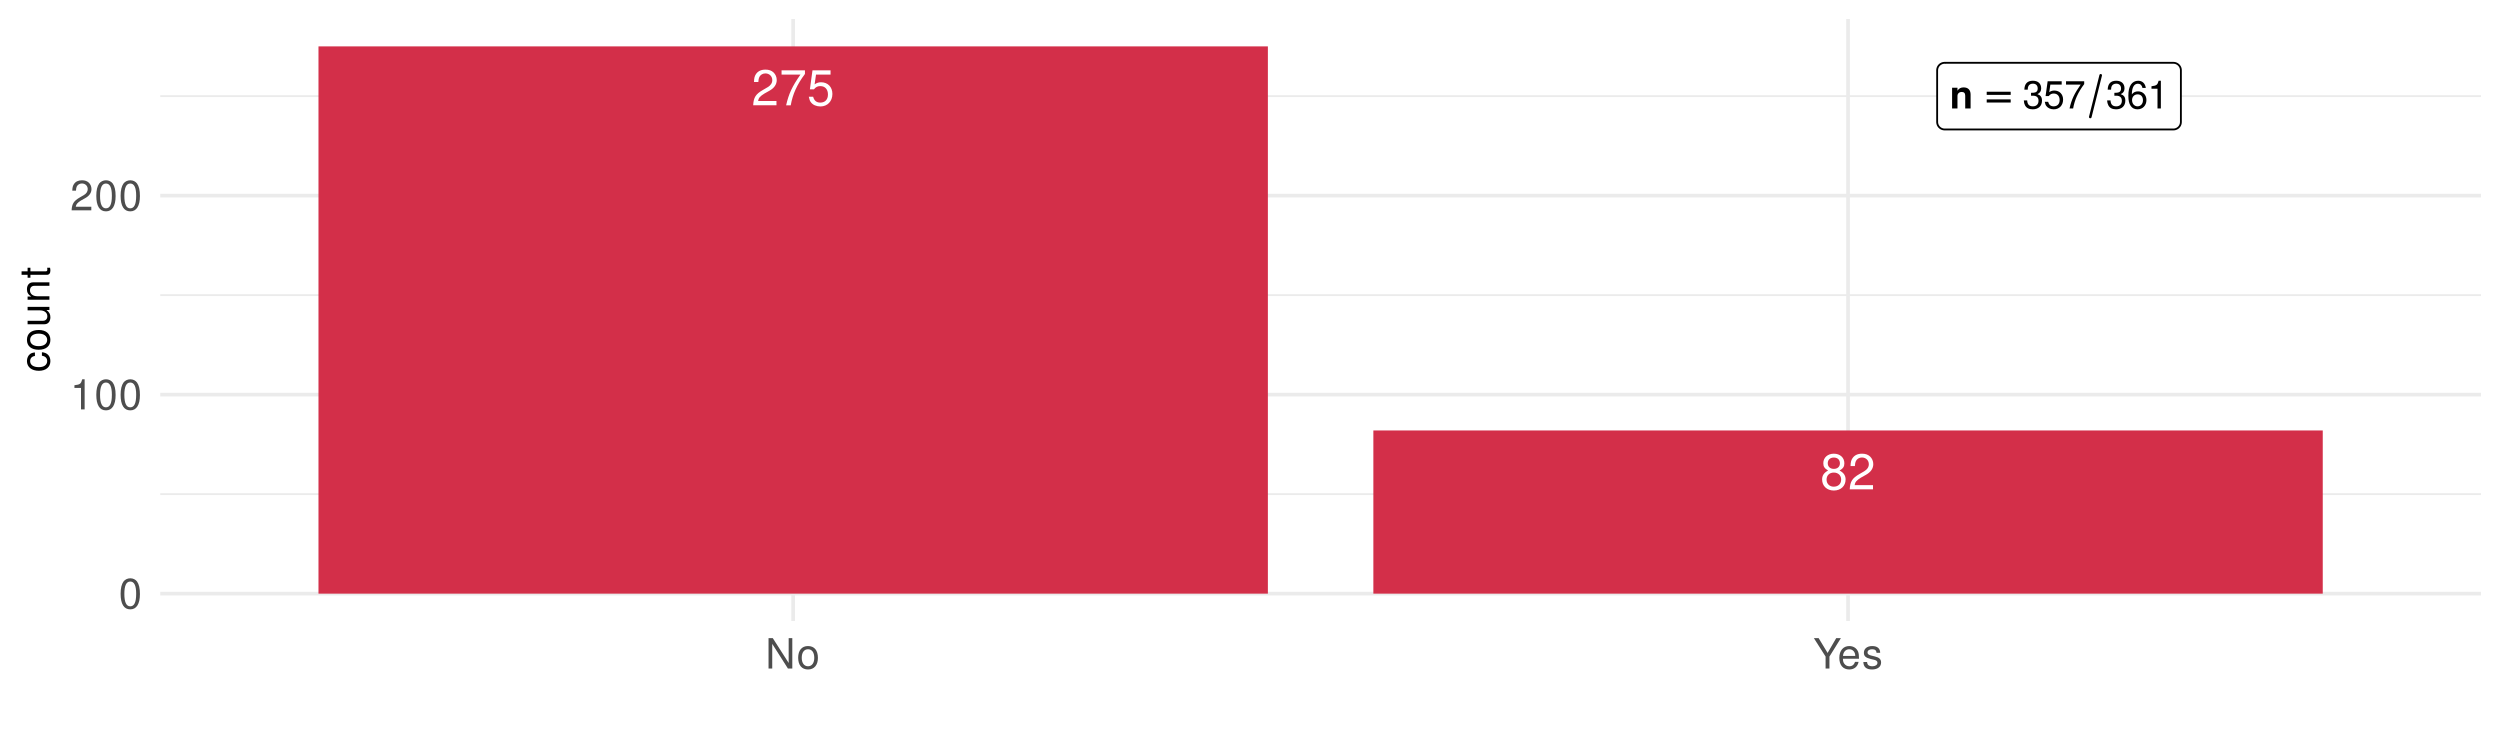
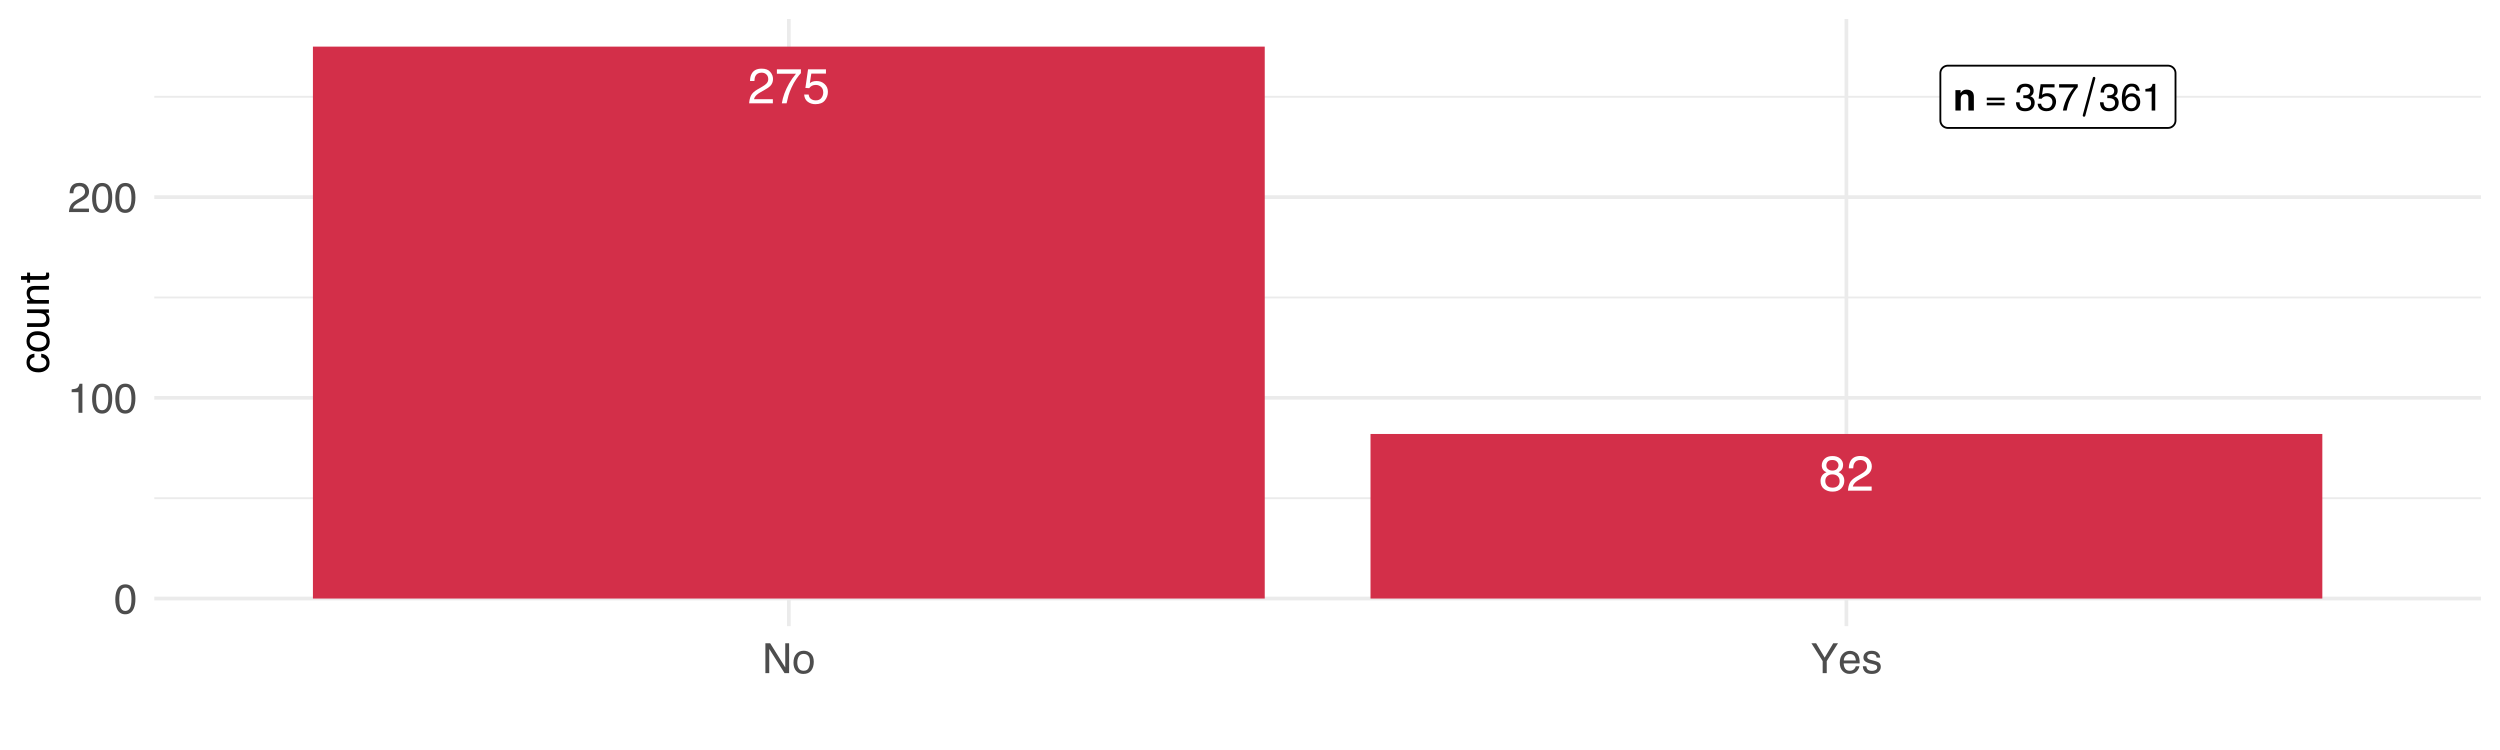
<svg xmlns="http://www.w3.org/2000/svg" xmlns:xlink="http://www.w3.org/1999/xlink" width="720pt" height="216pt" viewBox="0 0 720 216" version="1.1">
  <defs>
    <g>
      <symbol overflow="visible" id="glyph0-0">
-         <path style="stroke:none;" d="" />
+         <path style="stroke:none;" d="M 0.453 0 L 0.453 -10.203 L 8.547 -10.203 L 8.547 0 Z M 7.281 -1.281 L 7.281 -8.922 L 1.734 -8.922 L 1.734 -1.281 Z M 7.281 -1.281 " />
      </symbol>
      <symbol overflow="visible" id="glyph0-1">
-         <path style="stroke:none;" d="M 7.188 -1.234 L 1.891 -1.234 C 2.016 -2.094 2.469 -2.625 3.719 -3.391 L 5.141 -4.188 C 6.547 -4.969 7.266 -6.016 7.266 -7.281 C 7.266 -8.141 6.922 -8.922 6.328 -9.484 C 5.734 -10.031 4.984 -10.281 4.031 -10.281 C 2.766 -10.281 1.812 -9.828 1.25 -8.938 C 0.891 -8.406 0.734 -7.766 0.719 -6.719 L 1.969 -6.719 C 2 -7.422 2.094 -7.828 2.266 -8.172 C 2.594 -8.797 3.234 -9.188 4 -9.188 C 5.141 -9.188 5.984 -8.359 5.984 -7.25 C 5.984 -6.422 5.516 -5.719 4.625 -5.203 L 3.312 -4.438 C 1.203 -3.234 0.594 -2.266 0.484 -0.016 L 7.188 -0.016 Z M 7.188 -1.234 " />
+         <path style="stroke:none;" d="M 0.438 0 C 0.488 -0.852 0.664 -1.598 0.969 -2.234 C 1.281 -2.867 1.883 -3.445 2.781 -3.969 L 4.109 -4.734 C 4.703 -5.078 5.117 -5.375 5.359 -5.625 C 5.742 -6.008 5.938 -6.445 5.938 -6.938 C 5.938 -7.52 5.758 -7.977 5.406 -8.312 C 5.062 -8.656 4.602 -8.828 4.031 -8.828 C 3.176 -8.828 2.582 -8.504 2.25 -7.859 C 2.07 -7.516 1.973 -7.035 1.953 -6.422 L 0.688 -6.422 C 0.695 -7.285 0.859 -7.988 1.172 -8.531 C 1.711 -9.5 2.664 -9.984 4.031 -9.984 C 5.164 -9.984 5.992 -9.672 6.516 -9.047 C 7.047 -8.43 7.312 -7.75 7.312 -7 C 7.312 -6.195 7.035 -5.516 6.484 -4.953 C 6.148 -4.629 5.566 -4.234 4.734 -3.766 L 3.781 -3.234 C 3.332 -2.984 2.977 -2.742 2.719 -2.516 C 2.25 -2.117 1.957 -1.676 1.844 -1.188 L 7.266 -1.188 L 7.266 0 Z M 0.438 0 " />
      </symbol>
      <symbol overflow="visible" id="glyph0-2">
-         <path style="stroke:none;" d="M 7.391 -10.078 L 0.656 -10.078 L 0.656 -8.844 L 6.094 -8.844 C 3.703 -5.422 2.719 -3.312 1.969 0 L 3.297 0 C 3.859 -3.234 5.125 -6 7.391 -9.031 Z M 7.391 -10.078 " />
+         <path style="stroke:none;" d="M 7.438 -9.781 L 7.438 -8.688 C 7.113 -8.375 6.688 -7.832 6.156 -7.062 C 5.625 -6.301 5.156 -5.473 4.75 -4.578 C 4.352 -3.711 4.051 -2.926 3.844 -2.219 C 3.707 -1.758 3.531 -1.02 3.312 0 L 1.938 0 C 2.25 -1.895 2.941 -3.785 4.016 -5.672 C 4.648 -6.766 5.316 -7.711 6.016 -8.516 L 0.516 -8.516 L 0.516 -9.781 Z M 7.438 -9.781 " />
      </symbol>
      <symbol overflow="visible" id="glyph0-3">
-         <path style="stroke:none;" d="M 6.766 -10.078 L 1.562 -10.078 L 0.812 -4.594 L 1.969 -4.594 C 2.547 -5.297 3.031 -5.531 3.828 -5.531 C 5.172 -5.531 6.016 -4.609 6.016 -3.109 C 6.016 -1.656 5.172 -0.781 3.812 -0.781 C 2.719 -0.781 2.047 -1.344 1.75 -2.469 L 0.5 -2.469 C 0.672 -1.656 0.812 -1.25 1.109 -0.875 C 1.672 -0.109 2.703 0.328 3.844 0.328 C 5.875 0.328 7.297 -1.156 7.297 -3.281 C 7.297 -5.281 5.969 -6.641 4.031 -6.641 C 3.328 -6.641 2.766 -6.453 2.172 -6.031 L 2.578 -8.844 L 6.766 -8.844 Z M 6.766 -10.078 " />
+         <path style="stroke:none;" d="M 1.75 -2.531 C 1.832 -1.82 2.164 -1.332 2.75 -1.062 C 3.039 -0.914 3.383 -0.844 3.781 -0.844 C 4.52 -0.844 5.066 -1.078 5.422 -1.547 C 5.773 -2.023 5.953 -2.551 5.953 -3.125 C 5.953 -3.82 5.738 -4.359 5.312 -4.734 C 4.895 -5.109 4.391 -5.297 3.797 -5.297 C 3.367 -5.297 3 -5.211 2.688 -5.047 C 2.383 -4.879 2.125 -4.648 1.906 -4.359 L 0.812 -4.422 L 1.578 -9.781 L 6.734 -9.781 L 6.734 -8.562 L 2.516 -8.562 L 2.094 -5.797 C 2.32 -5.973 2.539 -6.109 2.75 -6.203 C 3.125 -6.348 3.551 -6.422 4.031 -6.422 C 4.945 -6.422 5.719 -6.129 6.344 -5.547 C 6.977 -4.961 7.297 -4.219 7.297 -3.312 C 7.297 -2.375 7.004 -1.547 6.422 -0.828 C 5.848 -0.109 4.926 0.25 3.656 0.25 C 2.844 0.25 2.125 0.02 1.5 -0.438 C 0.875 -0.895 0.523 -1.594 0.453 -2.531 Z M 1.75 -2.531 " />
      </symbol>
      <symbol overflow="visible" id="glyph0-4">
-         <path style="stroke:none;" d="M 5.562 -5.422 C 6.609 -6.062 6.938 -6.562 6.938 -7.531 C 6.938 -9.156 5.703 -10.281 3.906 -10.281 C 2.141 -10.281 0.875 -9.156 0.875 -7.547 C 0.875 -6.562 1.203 -6.078 2.25 -5.422 C 1.094 -4.828 0.531 -4 0.531 -2.859 C 0.531 -0.984 1.906 0.328 3.906 0.328 C 5.906 0.328 7.297 -0.984 7.297 -2.859 C 7.297 -4 6.719 -4.828 5.562 -5.422 Z M 3.906 -9.172 C 4.984 -9.172 5.656 -8.531 5.656 -7.5 C 5.656 -6.547 4.969 -5.906 3.906 -5.906 C 2.844 -5.906 2.156 -6.547 2.156 -7.531 C 2.156 -8.531 2.844 -9.172 3.906 -9.172 Z M 3.906 -4.844 C 5.156 -4.844 6.016 -4.031 6.016 -2.828 C 6.016 -1.594 5.172 -0.781 3.875 -0.781 C 2.656 -0.781 1.812 -1.625 1.812 -2.812 C 1.812 -4.031 2.641 -4.844 3.906 -4.844 Z M 3.906 -4.844 " />
+         <path style="stroke:none;" d="M 3.859 -5.781 C 4.41 -5.781 4.844 -5.93 5.156 -6.234 C 5.469 -6.547 5.625 -6.914 5.625 -7.344 C 5.625 -7.707 5.473 -8.047 5.172 -8.359 C 4.879 -8.672 4.43 -8.828 3.828 -8.828 C 3.223 -8.828 2.785 -8.672 2.516 -8.359 C 2.254 -8.047 2.125 -7.68 2.125 -7.266 C 2.125 -6.797 2.297 -6.43 2.641 -6.172 C 2.984 -5.91 3.391 -5.781 3.859 -5.781 Z M 3.938 -0.859 C 4.52 -0.859 5 -1.016 5.375 -1.328 C 5.758 -1.641 5.953 -2.102 5.953 -2.719 C 5.953 -3.363 5.754 -3.852 5.359 -4.188 C 4.973 -4.52 4.473 -4.688 3.859 -4.688 C 3.254 -4.688 2.766 -4.516 2.391 -4.172 C 2.016 -3.836 1.828 -3.367 1.828 -2.766 C 1.828 -2.242 2 -1.797 2.344 -1.422 C 2.688 -1.047 3.219 -0.859 3.938 -0.859 Z M 2.172 -5.297 C 1.816 -5.441 1.547 -5.613 1.359 -5.812 C 0.992 -6.188 0.812 -6.672 0.812 -7.266 C 0.812 -8.004 1.078 -8.641 1.609 -9.172 C 2.148 -9.703 2.91 -9.969 3.891 -9.969 C 4.848 -9.969 5.598 -9.719 6.141 -9.219 C 6.68 -8.719 6.953 -8.129 6.953 -7.453 C 6.953 -6.836 6.797 -6.336 6.484 -5.953 C 6.305 -5.734 6.031 -5.52 5.656 -5.312 C 6.07 -5.125 6.395 -4.906 6.625 -4.656 C 7.07 -4.195 7.297 -3.598 7.297 -2.859 C 7.297 -1.984 7 -1.238 6.406 -0.625 C 5.82 -0.02 4.992 0.281 3.922 0.281 C 2.953 0.281 2.129 0.02 1.453 -0.5 C 0.785 -1.031 0.453 -1.797 0.453 -2.797 C 0.453 -3.379 0.594 -3.883 0.875 -4.312 C 1.164 -4.738 1.598 -5.066 2.172 -5.297 Z M 2.172 -5.297 " />
      </symbol>
      <symbol overflow="visible" id="glyph1-0">
-         <path style="stroke:none;" d="" />
+         <path style="stroke:none;" d="M 0.828 -7.953 L 7.234 -7.953 L 7.234 0 L 0.828 0 Z M 6.234 -1 L 6.234 -6.953 L 1.828 -6.953 L 1.828 -1 Z M 6.234 -1 " />
      </symbol>
      <symbol overflow="visible" id="glyph1-1">
-         <path style="stroke:none;" d="M 0.703 -5.969 L 0.703 0 L 2.25 0 L 2.25 -3.578 C 2.25 -4.281 2.734 -4.75 3.484 -4.75 C 4.156 -4.75 4.484 -4.391 4.484 -3.672 L 4.484 0 L 6.031 0 L 6.031 -4 C 6.031 -5.328 5.312 -6.062 4.031 -6.062 C 3.219 -6.062 2.688 -5.781 2.25 -5.109 L 2.25 -5.969 Z M 0.703 -5.969 " />
+         <path style="stroke:none;" d="M 3.484 -4.734 C 2.961 -4.734 2.602 -4.516 2.406 -4.078 C 2.312 -3.848 2.266 -3.551 2.266 -3.188 L 2.266 0 L 0.734 0 L 0.734 -5.875 L 2.219 -5.875 L 2.219 -5.016 C 2.414 -5.316 2.598 -5.531 2.766 -5.656 C 3.086 -5.895 3.488 -6.016 3.969 -6.016 C 4.582 -6.016 5.082 -5.852 5.469 -5.531 C 5.852 -5.219 6.047 -4.691 6.047 -3.953 L 6.047 0 L 4.469 0 L 4.469 -3.578 C 4.469 -3.891 4.426 -4.125 4.344 -4.281 C 4.195 -4.582 3.91 -4.734 3.484 -4.734 Z M 3.484 -4.734 " />
      </symbol>
      <symbol overflow="visible" id="glyph2-0">
        <path style="stroke:none;" d="M 0.547 1.953 L 0.547 -7.781 L 6.078 -7.781 L 6.078 1.953 Z M 1.172 1.344 L 5.453 1.344 L 5.453 -7.172 L 1.172 -7.172 Z M 1.172 1.344 " />
      </symbol>
      <symbol overflow="visible" id="glyph2-1">
-         <path style="stroke:none;" d="M 1.172 -5.016 L 8.078 -5.016 L 8.078 -4.109 L 1.172 -4.109 Z M 1.172 -2.812 L 8.078 -2.812 L 8.078 -1.906 L 1.172 -1.906 Z M 1.172 -2.812 " />
+         <path style="stroke:none;" d="M 5.594 -1.5 L 0.469 -1.5 L 0.469 -2.25 L 5.594 -2.25 Z M 5.594 -2.969 L 0.469 -2.969 L 0.469 -3.719 L 5.594 -3.719 Z M 5.594 -2.969 " />
      </symbol>
      <symbol overflow="visible" id="glyph3-0">
-         <path style="stroke:none;" d="" />
+         <path style="stroke:none;" d="M 0.359 0 L 0.359 -7.922 L 6.641 -7.922 L 6.641 0 Z M 5.656 -1 L 5.656 -6.938 L 1.344 -6.938 L 1.344 -1 Z M 5.656 -1 " />
      </symbol>
      <symbol overflow="visible" id="glyph3-1">
-         <path style="stroke:none;" d="M 2.438 -3.672 L 2.969 -3.672 C 4.031 -3.672 4.594 -3.188 4.594 -2.219 C 4.594 -1.219 3.984 -0.609 2.984 -0.609 C 1.906 -0.609 1.391 -1.156 1.328 -2.312 L 0.359 -2.312 C 0.391 -1.672 0.516 -1.266 0.703 -0.906 C 1.109 -0.125 1.859 0.25 2.938 0.25 C 4.547 0.25 5.594 -0.719 5.594 -2.234 C 5.594 -3.25 5.203 -3.797 4.266 -4.125 C 5 -4.438 5.359 -4.984 5.359 -5.781 C 5.359 -7.156 4.469 -7.984 2.969 -7.984 C 1.391 -7.984 0.547 -7.109 0.516 -5.406 L 1.484 -5.406 C 1.5 -5.906 1.547 -6.172 1.672 -6.422 C 1.891 -6.875 2.375 -7.141 2.984 -7.141 C 3.844 -7.141 4.359 -6.609 4.359 -5.75 C 4.359 -5.188 4.172 -4.844 3.734 -4.656 C 3.469 -4.547 3.109 -4.5 2.438 -4.5 Z M 2.438 -3.672 " />
+         <path style="stroke:none;" d="M 2.875 0.203 C 1.957 0.203 1.289 -0.047 0.875 -0.547 C 0.469 -1.047 0.266 -1.656 0.266 -2.375 L 1.281 -2.375 C 1.32 -1.875 1.414 -1.508 1.562 -1.281 C 1.812 -0.875 2.266 -0.672 2.922 -0.672 C 3.43 -0.672 3.844 -0.805 4.156 -1.078 C 4.469 -1.359 4.625 -1.711 4.625 -2.141 C 4.625 -2.672 4.457 -3.039 4.125 -3.25 C 3.801 -3.469 3.348 -3.578 2.766 -3.578 C 2.703 -3.578 2.633 -3.578 2.562 -3.578 C 2.5 -3.578 2.438 -3.57 2.375 -3.562 L 2.375 -4.422 C 2.477 -4.41 2.562 -4.398 2.625 -4.391 C 2.695 -4.391 2.77 -4.391 2.844 -4.391 C 3.207 -4.391 3.508 -4.445 3.75 -4.562 C 4.156 -4.77 4.359 -5.129 4.359 -5.641 C 4.359 -6.023 4.219 -6.32 3.938 -6.531 C 3.664 -6.738 3.352 -6.844 3 -6.844 C 2.344 -6.844 1.895 -6.629 1.656 -6.203 C 1.52 -5.961 1.441 -5.625 1.422 -5.188 L 0.453 -5.188 C 0.453 -5.758 0.566 -6.25 0.797 -6.656 C 1.191 -7.375 1.891 -7.734 2.891 -7.734 C 3.68 -7.734 4.289 -7.555 4.719 -7.203 C 5.145 -6.859 5.359 -6.352 5.359 -5.688 C 5.359 -5.207 5.234 -4.82 4.984 -4.531 C 4.828 -4.344 4.625 -4.195 4.375 -4.094 C 4.781 -3.988 5.094 -3.773 5.312 -3.453 C 5.539 -3.141 5.656 -2.75 5.656 -2.281 C 5.656 -1.551 5.41 -0.953 4.922 -0.484 C 4.441 -0.023 3.758 0.203 2.875 0.203 Z M 2.875 0.203 " />
      </symbol>
      <symbol overflow="visible" id="glyph3-2">
-         <path style="stroke:none;" d="M 5.266 -7.828 L 1.219 -7.828 L 0.625 -3.562 L 1.531 -3.562 C 1.984 -4.109 2.359 -4.297 2.969 -4.297 C 4.016 -4.297 4.672 -3.578 4.672 -2.422 C 4.672 -1.297 4.016 -0.609 2.953 -0.609 C 2.109 -0.609 1.594 -1.031 1.359 -1.922 L 0.391 -1.922 C 0.516 -1.281 0.625 -0.969 0.859 -0.688 C 1.297 -0.094 2.094 0.25 2.984 0.25 C 4.562 0.25 5.672 -0.891 5.672 -2.547 C 5.672 -4.094 4.641 -5.156 3.141 -5.156 C 2.578 -5.156 2.141 -5.016 1.688 -4.688 L 2 -6.875 L 5.266 -6.875 Z M 5.266 -7.828 " />
+         <path style="stroke:none;" d="M 1.359 -1.969 C 1.43 -1.414 1.691 -1.031 2.141 -0.812 C 2.367 -0.707 2.633 -0.656 2.938 -0.656 C 3.508 -0.656 3.93 -0.836 4.203 -1.203 C 4.484 -1.578 4.625 -1.984 4.625 -2.422 C 4.625 -2.961 4.457 -3.379 4.125 -3.672 C 3.801 -3.973 3.41 -4.125 2.953 -4.125 C 2.617 -4.125 2.332 -4.055 2.094 -3.922 C 1.852 -3.797 1.648 -3.617 1.484 -3.391 L 0.641 -3.438 L 1.219 -7.594 L 5.234 -7.594 L 5.234 -6.656 L 1.953 -6.656 L 1.625 -4.516 C 1.801 -4.648 1.973 -4.75 2.141 -4.812 C 2.422 -4.938 2.754 -5 3.141 -5 C 3.848 -5 4.445 -4.77 4.938 -4.312 C 5.426 -3.852 5.672 -3.273 5.672 -2.578 C 5.672 -1.848 5.445 -1.203 5 -0.641 C 4.551 -0.086 3.832 0.188 2.844 0.188 C 2.207 0.188 1.645 0.008 1.156 -0.344 C 0.676 -0.695 0.41 -1.238 0.359 -1.969 Z M 1.359 -1.969 " />
      </symbol>
      <symbol overflow="visible" id="glyph3-3">
-         <path style="stroke:none;" d="M 5.75 -7.828 L 0.516 -7.828 L 0.516 -6.875 L 4.734 -6.875 C 2.875 -4.203 2.109 -2.578 1.531 0 L 2.562 0 C 3 -2.5 3.984 -4.656 5.75 -7.016 Z M 5.75 -7.828 " />
+         <path style="stroke:none;" d="M 5.781 -7.594 L 5.781 -6.75 C 5.531 -6.508 5.195 -6.086 4.781 -5.484 C 4.375 -4.891 4.008 -4.25 3.688 -3.562 C 3.375 -2.883 3.141 -2.27 2.984 -1.719 C 2.879 -1.363 2.742 -0.789 2.578 0 L 1.5 0 C 1.75 -1.477 2.289 -2.945 3.125 -4.406 C 3.613 -5.258 4.129 -6 4.672 -6.625 L 0.406 -6.625 L 0.406 -7.594 Z M 5.781 -7.594 " />
      </symbol>
      <symbol overflow="visible" id="glyph3-4">
-         <path style="stroke:none;" d="M 5.5 -5.906 C 5.312 -7.219 4.469 -7.984 3.281 -7.984 C 2.422 -7.984 1.641 -7.562 1.188 -6.844 C 0.688 -6.062 0.469 -5.094 0.469 -3.641 C 0.469 -2.297 0.656 -1.453 1.141 -0.734 C 1.562 -0.094 2.25 0.25 3.109 0.25 C 4.594 0.25 5.672 -0.859 5.672 -2.422 C 5.672 -3.891 4.672 -4.922 3.266 -4.922 C 2.5 -4.922 1.891 -4.641 1.469 -4.047 C 1.484 -6.031 2.094 -7.125 3.219 -7.125 C 3.906 -7.125 4.375 -6.688 4.531 -5.906 Z M 3.141 -4.062 C 4.094 -4.062 4.672 -3.406 4.672 -2.344 C 4.672 -1.344 4.016 -0.609 3.109 -0.609 C 2.203 -0.609 1.531 -1.375 1.531 -2.391 C 1.531 -3.375 2.188 -4.062 3.141 -4.062 Z M 3.141 -4.062 " />
+         <path style="stroke:none;" d="M 3.234 -7.75 C 4.098 -7.75 4.695 -7.523 5.031 -7.078 C 5.375 -6.629 5.547 -6.172 5.547 -5.703 L 4.578 -5.703 C 4.523 -6.004 4.438 -6.242 4.312 -6.422 C 4.07 -6.742 3.719 -6.906 3.25 -6.906 C 2.707 -6.906 2.273 -6.656 1.953 -6.156 C 1.629 -5.656 1.453 -4.938 1.422 -4 C 1.641 -4.32 1.922 -4.566 2.266 -4.734 C 2.566 -4.879 2.91 -4.953 3.297 -4.953 C 3.941 -4.953 4.504 -4.742 4.984 -4.328 C 5.473 -3.91 5.719 -3.289 5.719 -2.469 C 5.719 -1.77 5.488 -1.148 5.031 -0.609 C 4.57 -0.066 3.922 0.203 3.078 0.203 C 2.348 0.203 1.723 -0.07 1.203 -0.625 C 0.68 -1.176 0.422 -2.098 0.422 -3.391 C 0.422 -4.348 0.535 -5.164 0.766 -5.844 C 1.211 -7.113 2.035 -7.75 3.234 -7.75 Z M 3.156 -0.656 C 3.664 -0.656 4.047 -0.828 4.297 -1.172 C 4.555 -1.516 4.688 -1.922 4.688 -2.391 C 4.688 -2.785 4.57 -3.16 4.344 -3.516 C 4.113 -3.879 3.703 -4.062 3.109 -4.062 C 2.691 -4.062 2.328 -3.922 2.016 -3.641 C 1.703 -3.367 1.547 -2.953 1.547 -2.391 C 1.547 -1.898 1.688 -1.488 1.969 -1.156 C 2.258 -0.82 2.656 -0.656 3.156 -0.656 Z M 3.156 -0.656 " />
      </symbol>
      <symbol overflow="visible" id="glyph3-5">
-         <path style="stroke:none;" d="M 2.859 -5.688 L 2.859 0 L 3.828 0 L 3.828 -7.984 L 3.188 -7.984 C 2.844 -6.766 2.625 -6.594 1.125 -6.391 L 1.125 -5.688 Z M 2.859 -5.688 " />
+         <path style="stroke:none;" d="M 1.062 -5.469 L 1.062 -6.219 C 1.758 -6.281 2.242 -6.391 2.516 -6.547 C 2.797 -6.711 3.004 -7.094 3.141 -7.688 L 3.906 -7.688 L 3.906 0 L 2.875 0 L 2.875 -5.469 Z M 1.062 -5.469 " />
      </symbol>
      <symbol overflow="visible" id="glyph4-0">
-         <path style="stroke:none;" d="" />
+         <path style="stroke:none;" d="M 0.391 0 L 0.391 -8.609 L 7.219 -8.609 L 7.219 0 Z M 6.141 -1.078 L 6.141 -7.531 L 1.469 -7.531 L 1.469 -1.078 Z M 6.141 -1.078 " />
      </symbol>
      <symbol overflow="visible" id="glyph4-1">
-         <path style="stroke:none;" d="M 3.297 -8.672 C 2.516 -8.672 1.781 -8.312 1.344 -7.734 C 0.797 -6.953 0.516 -5.812 0.516 -4.203 C 0.516 -1.266 1.469 0.281 3.297 0.281 C 5.094 0.281 6.078 -1.266 6.078 -4.125 C 6.078 -5.812 5.812 -6.938 5.25 -7.734 C 4.812 -8.328 4.109 -8.672 3.297 -8.672 Z M 3.297 -7.734 C 4.438 -7.734 5 -6.578 5 -4.219 C 5 -1.75 4.453 -0.594 3.281 -0.594 C 2.156 -0.594 1.594 -1.797 1.594 -4.188 C 1.594 -6.578 2.156 -7.734 3.297 -7.734 Z M 3.297 -7.734 " />
+         <path style="stroke:none;" d="M 3.25 -8.391 C 4.332 -8.391 5.117 -7.941 5.609 -7.047 C 5.984 -6.359 6.172 -5.41 6.172 -4.203 C 6.172 -3.066 6 -2.125 5.656 -1.375 C 5.164 -0.301 4.359 0.234 3.234 0.234 C 2.234 0.234 1.484 -0.203 0.984 -1.078 C 0.578 -1.816 0.375 -2.801 0.375 -4.031 C 0.375 -4.977 0.5 -5.797 0.75 -6.484 C 1.207 -7.754 2.039 -8.391 3.25 -8.391 Z M 3.234 -0.734 C 3.785 -0.734 4.223 -0.973 4.547 -1.453 C 4.867 -1.941 5.031 -2.848 5.031 -4.172 C 5.031 -5.117 4.91 -5.898 4.672 -6.516 C 4.441 -7.129 3.988 -7.438 3.312 -7.438 C 2.688 -7.438 2.227 -7.145 1.938 -6.562 C 1.656 -5.977 1.516 -5.117 1.516 -3.984 C 1.516 -3.129 1.609 -2.441 1.797 -1.922 C 2.078 -1.129 2.555 -0.734 3.234 -0.734 Z M 3.234 -0.734 " />
      </symbol>
      <symbol overflow="visible" id="glyph4-2">
-         <path style="stroke:none;" d="M 3.109 -6.188 L 3.109 0 L 4.156 0 L 4.156 -8.672 L 3.469 -8.672 C 3.094 -7.344 2.859 -7.156 1.219 -6.953 L 1.219 -6.188 Z M 3.109 -6.188 " />
+         <path style="stroke:none;" d="M 1.156 -5.938 L 1.156 -6.75 C 1.914 -6.82 2.441 -6.945 2.734 -7.125 C 3.035 -7.301 3.266 -7.711 3.422 -8.359 L 4.25 -8.359 L 4.25 0 L 3.125 0 L 3.125 -5.938 Z M 1.156 -5.938 " />
      </symbol>
      <symbol overflow="visible" id="glyph4-3">
-         <path style="stroke:none;" d="M 6.078 -1.047 L 1.594 -1.047 C 1.703 -1.766 2.094 -2.219 3.125 -2.859 L 4.328 -3.531 C 5.516 -4.188 6.125 -5.078 6.125 -6.141 C 6.125 -6.859 5.844 -7.531 5.344 -8 C 4.844 -8.453 4.219 -8.672 3.406 -8.672 C 2.328 -8.672 1.531 -8.297 1.062 -7.547 C 0.75 -7.094 0.625 -6.547 0.594 -5.672 L 1.656 -5.672 C 1.688 -6.266 1.766 -6.609 1.906 -6.906 C 2.188 -7.422 2.734 -7.75 3.375 -7.75 C 4.328 -7.75 5.047 -7.062 5.047 -6.125 C 5.047 -5.422 4.656 -4.828 3.906 -4.391 L 2.797 -3.75 C 1.016 -2.719 0.5 -1.906 0.406 -0.016 L 6.078 -0.016 Z M 6.078 -1.047 " />
+         <path style="stroke:none;" d="M 0.375 0 C 0.414 -0.719 0.566 -1.344 0.828 -1.875 C 1.086 -2.414 1.594 -2.906 2.344 -3.344 L 3.469 -4 C 3.969 -4.289 4.32 -4.539 4.531 -4.75 C 4.852 -5.07 5.016 -5.441 5.016 -5.859 C 5.016 -6.348 4.863 -6.734 4.562 -7.016 C 4.27 -7.305 3.883 -7.453 3.406 -7.453 C 2.676 -7.453 2.176 -7.18 1.906 -6.641 C 1.75 -6.336 1.664 -5.93 1.656 -5.422 L 0.578 -5.422 C 0.586 -6.148 0.723 -6.742 0.984 -7.203 C 1.441 -8.016 2.25 -8.422 3.406 -8.422 C 4.363 -8.422 5.062 -8.16 5.5 -7.641 C 5.945 -7.117 6.172 -6.539 6.172 -5.906 C 6.172 -5.238 5.938 -4.664 5.469 -4.188 C 5.195 -3.906 4.707 -3.566 4 -3.172 L 3.188 -2.734 C 2.812 -2.523 2.516 -2.32 2.297 -2.125 C 1.898 -1.789 1.648 -1.414 1.547 -1 L 6.141 -1 L 6.141 0 Z M 0.375 0 " />
      </symbol>
      <symbol overflow="visible" id="glyph4-4">
-         <path style="stroke:none;" d="M 7.75 -8.75 L 6.703 -8.75 L 6.703 -1.594 L 2.125 -8.75 L 0.906 -8.75 L 0.906 0 L 1.969 0 L 1.969 -7.094 L 6.484 0 L 7.75 0 Z M 7.75 -8.75 " />
+         <path style="stroke:none;" d="M 0.922 -8.609 L 2.297 -8.609 L 6.641 -1.641 L 6.641 -8.609 L 7.75 -8.609 L 7.75 0 L 6.438 0 L 2.031 -6.969 L 2.031 0 L 0.922 0 Z M 4.25 -8.609 Z M 4.25 -8.609 " />
      </symbol>
      <symbol overflow="visible" id="glyph4-5">
-         <path style="stroke:none;" d="M 3.266 -6.469 C 1.484 -6.469 0.438 -5.203 0.438 -3.094 C 0.438 -0.969 1.484 0.281 3.281 0.281 C 5.047 0.281 6.125 -0.984 6.125 -3.047 C 6.125 -5.234 5.094 -6.469 3.266 -6.469 Z M 3.281 -5.547 C 4.406 -5.547 5.078 -4.625 5.078 -3.062 C 5.078 -1.578 4.375 -0.641 3.281 -0.641 C 2.156 -0.641 1.469 -1.578 1.469 -3.094 C 1.469 -4.625 2.156 -5.547 3.281 -5.547 Z M 3.281 -5.547 " />
+         <path style="stroke:none;" d="M 3.266 -0.688 C 3.961 -0.688 4.441 -0.945 4.703 -1.469 C 4.961 -2 5.094 -2.586 5.094 -3.234 C 5.094 -3.828 5 -4.305 4.812 -4.672 C 4.508 -5.242 4 -5.531 3.281 -5.531 C 2.633 -5.531 2.164 -5.285 1.875 -4.797 C 1.582 -4.305 1.438 -3.711 1.438 -3.016 C 1.438 -2.348 1.582 -1.789 1.875 -1.344 C 2.164 -0.906 2.629 -0.688 3.266 -0.688 Z M 3.312 -6.453 C 4.113 -6.453 4.789 -6.18 5.344 -5.641 C 5.906 -5.109 6.188 -4.316 6.188 -3.266 C 6.188 -2.254 5.941 -1.414 5.453 -0.75 C 4.961 -0.094 4.203 0.234 3.172 0.234 C 2.305 0.234 1.617 -0.055 1.109 -0.641 C 0.598 -1.234 0.344 -2.02 0.344 -3 C 0.344 -4.051 0.609 -4.891 1.141 -5.516 C 1.68 -6.141 2.406 -6.453 3.312 -6.453 Z M 3.266 -6.422 Z M 3.266 -6.422 " />
      </symbol>
      <symbol overflow="visible" id="glyph4-6">
-         <path style="stroke:none;" d="M 4.641 -3.438 L 7.938 -8.75 L 6.594 -8.75 L 4.109 -4.484 L 1.531 -8.75 L 0.156 -8.75 L 3.531 -3.438 L 3.531 0 L 4.641 0 Z M 4.641 -3.438 " />
+         <path style="stroke:none;" d="M 0.25 -8.609 L 1.609 -8.609 L 4.078 -4.469 L 6.547 -8.609 L 7.922 -8.609 L 4.672 -3.469 L 4.672 0 L 3.5 0 L 3.5 -3.469 Z M 4.094 -8.609 Z M 4.094 -8.609 " />
      </symbol>
      <symbol overflow="visible" id="glyph4-7">
-         <path style="stroke:none;" d="M 6.156 -2.812 C 6.156 -3.766 6.078 -4.344 5.906 -4.812 C 5.5 -5.844 4.531 -6.469 3.359 -6.469 C 1.609 -6.469 0.484 -5.141 0.484 -3.062 C 0.484 -0.984 1.562 0.281 3.344 0.281 C 4.781 0.281 5.766 -0.547 6.031 -1.906 L 5.016 -1.906 C 4.734 -1.078 4.172 -0.641 3.375 -0.641 C 2.734 -0.641 2.203 -0.938 1.859 -1.469 C 1.625 -1.828 1.531 -2.188 1.531 -2.812 Z M 1.547 -3.625 C 1.625 -4.781 2.344 -5.547 3.344 -5.547 C 4.375 -5.547 5.078 -4.75 5.078 -3.625 Z M 1.547 -3.625 " />
+         <path style="stroke:none;" d="M 3.391 -6.422 C 3.836 -6.422 4.27 -6.316 4.688 -6.109 C 5.102 -5.898 5.422 -5.629 5.641 -5.297 C 5.848 -4.973 5.988 -4.602 6.062 -4.188 C 6.125 -3.895 6.156 -3.43 6.156 -2.797 L 1.547 -2.797 C 1.566 -2.16 1.719 -1.648 2 -1.266 C 2.281 -0.879 2.719 -0.688 3.312 -0.688 C 3.863 -0.688 4.301 -0.867 4.625 -1.234 C 4.812 -1.441 4.945 -1.688 5.031 -1.969 L 6.062 -1.969 C 6.039 -1.738 5.953 -1.484 5.797 -1.203 C 5.641 -0.922 5.469 -0.688 5.281 -0.5 C 4.957 -0.188 4.555 0.02 4.078 0.125 C 3.828 0.188 3.539 0.219 3.219 0.219 C 2.438 0.219 1.773 -0.062 1.234 -0.625 C 0.691 -1.195 0.422 -1.992 0.422 -3.016 C 0.422 -4.023 0.691 -4.844 1.234 -5.469 C 1.785 -6.102 2.504 -6.422 3.391 -6.422 Z M 5.062 -3.641 C 5.02 -4.098 4.922 -4.461 4.766 -4.734 C 4.484 -5.242 4.004 -5.5 3.328 -5.5 C 2.836 -5.5 2.426 -5.32 2.094 -4.969 C 1.77 -4.625 1.598 -4.18 1.578 -3.641 Z M 3.281 -6.422 Z M 3.281 -6.422 " />
      </symbol>
      <symbol overflow="visible" id="glyph4-8">
-         <path style="stroke:none;" d="M 5.25 -4.531 C 5.25 -5.766 4.422 -6.469 2.969 -6.469 C 1.516 -6.469 0.562 -5.719 0.562 -4.547 C 0.562 -3.562 1.062 -3.094 2.562 -2.734 L 3.484 -2.516 C 4.188 -2.344 4.469 -2.094 4.469 -1.641 C 4.469 -1.047 3.875 -0.641 3 -0.641 C 2.453 -0.641 2 -0.797 1.75 -1.062 C 1.594 -1.25 1.531 -1.422 1.469 -1.875 L 0.406 -1.875 C 0.453 -0.422 1.266 0.281 2.922 0.281 C 4.5 0.281 5.516 -0.5 5.516 -1.719 C 5.516 -2.656 4.984 -3.172 3.734 -3.469 L 2.766 -3.703 C 1.953 -3.891 1.609 -4.156 1.609 -4.594 C 1.609 -5.188 2.125 -5.547 2.938 -5.547 C 3.75 -5.547 4.172 -5.203 4.203 -4.531 Z M 5.25 -4.531 " />
+         <path style="stroke:none;" d="M 1.406 -1.969 C 1.438 -1.613 1.523 -1.344 1.672 -1.156 C 1.93 -0.82 2.391 -0.656 3.047 -0.656 C 3.441 -0.656 3.785 -0.738 4.078 -0.906 C 4.379 -1.07 4.531 -1.332 4.531 -1.688 C 4.531 -1.957 4.41 -2.164 4.172 -2.312 C 4.016 -2.395 3.711 -2.492 3.266 -2.609 L 2.422 -2.812 C 1.891 -2.945 1.5 -3.098 1.25 -3.266 C 0.789 -3.547 0.562 -3.941 0.562 -4.453 C 0.562 -5.047 0.773 -5.523 1.203 -5.891 C 1.629 -6.254 2.207 -6.438 2.938 -6.438 C 3.875 -6.438 4.551 -6.16 4.969 -5.609 C 5.238 -5.254 5.367 -4.875 5.359 -4.469 L 4.359 -4.469 C 4.336 -4.707 4.254 -4.926 4.109 -5.125 C 3.867 -5.395 3.445 -5.531 2.844 -5.531 C 2.445 -5.531 2.145 -5.453 1.938 -5.297 C 1.738 -5.148 1.641 -4.953 1.641 -4.703 C 1.641 -4.43 1.773 -4.211 2.047 -4.047 C 2.203 -3.953 2.43 -3.867 2.734 -3.797 L 3.422 -3.625 C 4.18 -3.438 4.691 -3.258 4.953 -3.094 C 5.359 -2.82 5.562 -2.395 5.562 -1.812 C 5.562 -1.258 5.348 -0.781 4.922 -0.375 C 4.504 0.031 3.863 0.234 3 0.234 C 2.062 0.234 1.395 0.023 1 -0.391 C 0.613 -0.816 0.41 -1.344 0.391 -1.969 Z M 2.953 -6.422 Z M 2.953 -6.422 " />
      </symbol>
      <symbol overflow="visible" id="glyph5-0">
-         <path style="stroke:none;" d="" />
+         <path style="stroke:none;" d="M 0 -0.391 L -8.609 -0.391 L -8.609 -7.219 L 0 -7.219 Z M -1.078 -6.141 L -7.531 -6.141 L -7.531 -1.469 L -1.078 -1.469 Z M -1.078 -6.141 " />
      </symbol>
      <symbol overflow="visible" id="glyph5-1">
-         <path style="stroke:none;" d="M -4.172 -5.656 C -4.781 -5.609 -5.188 -5.469 -5.531 -5.234 C -6.125 -4.797 -6.469 -4.047 -6.469 -3.172 C -6.469 -1.469 -5.125 -0.375 -3.031 -0.375 C -1.016 -0.375 0.281 -1.453 0.281 -3.156 C 0.281 -4.656 -0.625 -5.609 -2.156 -5.719 L -2.156 -4.719 C -1.156 -4.547 -0.641 -4.031 -0.641 -3.188 C -0.641 -2.078 -1.547 -1.422 -3.031 -1.422 C -4.609 -1.422 -5.547 -2.062 -5.547 -3.156 C -5.547 -4 -5.047 -4.531 -4.172 -4.641 Z M -4.172 -5.656 " />
+         <path style="stroke:none;" d="M -6.453 -3.188 C -6.453 -3.895 -6.281 -4.469 -5.938 -4.906 C -5.594 -5.352 -5.004 -5.625 -4.172 -5.719 L -4.172 -4.688 C -4.555 -4.625 -4.875 -4.484 -5.125 -4.266 C -5.383 -4.047 -5.516 -3.688 -5.516 -3.188 C -5.516 -2.52 -5.188 -2.039 -4.531 -1.75 C -4.102 -1.562 -3.578 -1.469 -2.953 -1.469 C -2.328 -1.469 -1.797 -1.598 -1.359 -1.859 C -0.93 -2.129 -0.719 -2.551 -0.719 -3.125 C -0.719 -3.562 -0.852 -3.906 -1.125 -4.156 C -1.395 -4.414 -1.758 -4.594 -2.219 -4.688 L -2.219 -5.719 C -1.383 -5.602 -0.773 -5.312 -0.391 -4.844 C -0.004 -4.375 0.188 -3.773 0.188 -3.047 C 0.188 -2.223 -0.113 -1.566 -0.719 -1.078 C -1.32 -0.586 -2.07 -0.344 -2.969 -0.344 C -4.07 -0.344 -4.926 -0.609 -5.531 -1.141 C -6.145 -1.68 -6.453 -2.363 -6.453 -3.188 Z M -6.422 -3.031 Z M -6.422 -3.031 " />
      </symbol>
      <symbol overflow="visible" id="glyph5-2">
-         <path style="stroke:none;" d="M -6.469 -3.266 C -6.469 -1.484 -5.203 -0.438 -3.094 -0.438 C -0.969 -0.438 0.281 -1.484 0.281 -3.281 C 0.281 -5.047 -0.984 -6.125 -3.047 -6.125 C -5.234 -6.125 -6.469 -5.094 -6.469 -3.266 Z M -5.547 -3.281 C -5.547 -4.406 -4.625 -5.078 -3.062 -5.078 C -1.578 -5.078 -0.641 -4.375 -0.641 -3.281 C -0.641 -2.156 -1.578 -1.469 -3.094 -1.469 C -4.625 -1.469 -5.547 -2.156 -5.547 -3.281 Z M -5.547 -3.281 " />
+         <path style="stroke:none;" d="M -0.688 -3.266 C -0.688 -3.961 -0.945 -4.441 -1.469 -4.703 C -2 -4.961 -2.586 -5.094 -3.234 -5.094 C -3.828 -5.094 -4.305 -5 -4.672 -4.812 C -5.242 -4.508 -5.531 -4 -5.531 -3.281 C -5.531 -2.633 -5.285 -2.164 -4.797 -1.875 C -4.305 -1.582 -3.711 -1.438 -3.016 -1.438 C -2.348 -1.438 -1.789 -1.582 -1.344 -1.875 C -0.906 -2.164 -0.688 -2.629 -0.688 -3.266 Z M -6.453 -3.312 C -6.453 -4.113 -6.18 -4.789 -5.641 -5.344 C -5.109 -5.906 -4.316 -6.188 -3.266 -6.188 C -2.254 -6.188 -1.414 -5.941 -0.75 -5.453 C -0.094 -4.961 0.234 -4.203 0.234 -3.172 C 0.234 -2.305 -0.055 -1.617 -0.641 -1.109 C -1.234 -0.598 -2.02 -0.344 -3 -0.344 C -4.051 -0.344 -4.891 -0.609 -5.516 -1.141 C -6.141 -1.68 -6.453 -2.406 -6.453 -3.312 Z M -6.422 -3.266 Z M -6.422 -3.266 " />
      </symbol>
      <symbol overflow="visible" id="glyph5-3">
-         <path style="stroke:none;" d="M 0 -5.781 L -6.281 -5.781 L -6.281 -4.781 L -2.719 -4.781 C -1.438 -4.781 -0.594 -4.109 -0.594 -3.078 C -0.594 -2.281 -1.078 -1.781 -1.844 -1.781 L -6.281 -1.781 L -6.281 -0.781 L -1.438 -0.781 C -0.391 -0.781 0.281 -1.562 0.281 -2.781 C 0.281 -3.703 -0.047 -4.297 -0.875 -4.891 L 0 -4.891 Z M 0 -5.781 " />
+         <path style="stroke:none;" d="M -6.281 -1.828 L -2.109 -1.828 C -1.785 -1.828 -1.523 -1.879 -1.328 -1.984 C -0.953 -2.172 -0.766 -2.52 -0.766 -3.031 C -0.766 -3.758 -1.094 -4.258 -1.75 -4.531 C -2.102 -4.676 -2.582 -4.75 -3.188 -4.75 L -6.281 -4.75 L -6.281 -5.797 L 0 -5.797 L 0 -4.812 L -0.922 -4.812 C -0.68 -4.676 -0.484 -4.508 -0.328 -4.312 C 0.004 -3.906 0.172 -3.414 0.172 -2.844 C 0.172 -1.945 -0.129 -1.336 -0.734 -1.016 C -1.047 -0.836 -1.473 -0.75 -2.016 -0.75 L -6.281 -0.75 Z M -6.422 -3.281 Z M -6.422 -3.281 " />
      </symbol>
      <symbol overflow="visible" id="glyph5-4">
-         <path style="stroke:none;" d="M -6.281 -0.844 L 0 -0.844 L 0 -1.844 L -3.469 -1.844 C -4.75 -1.844 -5.594 -2.516 -5.594 -3.547 C -5.594 -4.344 -5.109 -4.844 -4.359 -4.844 L 0 -4.844 L 0 -5.844 L -4.75 -5.844 C -5.797 -5.844 -6.469 -5.062 -6.469 -3.859 C -6.469 -2.922 -6.109 -2.312 -5.234 -1.766 L -6.281 -1.766 Z M -6.281 -0.844 " />
+         <path style="stroke:none;" d="M -6.281 -0.781 L -6.281 -1.781 L -5.391 -1.781 C -5.754 -2.07 -6.016 -2.383 -6.172 -2.719 C -6.336 -3.051 -6.422 -3.422 -6.422 -3.828 C -6.422 -4.711 -6.109 -5.312 -5.484 -5.625 C -5.141 -5.801 -4.656 -5.891 -4.031 -5.891 L 0 -5.891 L 0 -4.812 L -3.953 -4.812 C -4.336 -4.812 -4.645 -4.754 -4.875 -4.641 C -5.27 -4.453 -5.469 -4.113 -5.469 -3.625 C -5.469 -3.375 -5.441 -3.172 -5.391 -3.016 C -5.305 -2.723 -5.133 -2.469 -4.875 -2.25 C -4.664 -2.07 -4.453 -1.957 -4.234 -1.906 C -4.016 -1.852 -3.695 -1.828 -3.281 -1.828 L 0 -1.828 L 0 -0.781 Z M -6.422 -3.25 Z M -6.422 -3.25 " />
      </symbol>
      <symbol overflow="visible" id="glyph5-5">
-         <path style="stroke:none;" d="M -6.281 -3.047 L -6.281 -2.016 L -8.016 -2.016 L -8.016 -1.016 L -6.281 -1.016 L -6.281 -0.172 L -5.469 -0.172 L -5.469 -1.016 L -0.719 -1.016 C -0.078 -1.016 0.281 -1.453 0.281 -2.234 C 0.281 -2.5 0.25 -2.719 0.188 -3.047 L -0.641 -3.047 C -0.609 -2.906 -0.594 -2.766 -0.594 -2.562 C -0.594 -2.141 -0.719 -2.016 -1.156 -2.016 L -5.469 -2.016 L -5.469 -3.047 Z M -6.281 -3.047 " />
+         <path style="stroke:none;" d="M -8.031 -0.984 L -8.031 -2.047 L -6.281 -2.047 L -6.281 -3.047 L -5.422 -3.047 L -5.422 -2.047 L -1.312 -2.047 C -1.094 -2.047 -0.945 -2.125 -0.875 -2.281 C -0.832 -2.352 -0.812 -2.488 -0.812 -2.688 C -0.812 -2.738 -0.812 -2.789 -0.812 -2.844 C -0.82 -2.906 -0.828 -2.973 -0.828 -3.047 L 0 -3.047 C 0.031 -2.93 0.051 -2.805 0.062 -2.672 C 0.082 -2.547 0.094 -2.406 0.094 -2.25 C 0.094 -1.758 -0.031 -1.426 -0.281 -1.25 C -0.531 -1.07 -0.859 -0.984 -1.266 -0.984 L -5.422 -0.984 L -5.422 -0.141 L -6.281 -0.141 L -6.281 -0.984 Z M -8.031 -0.984 " />
      </symbol>
    </g>
    <clipPath id="clip1">
-       <path d="M 46.152 142 L 714.523 142 L 714.523 143 L 46.152 143 Z M 46.152 142 " />
+       <path d="M 44.434 143 L 714.52 143 L 714.52 144 L 44.434 144 Z M 44.434 143 " />
    </clipPath>
    <clipPath id="clip2">
-       <path d="M 46.152 84 L 714.523 84 L 714.523 86 L 46.152 86 Z M 46.152 84 " />
+       <path d="M 44.434 85 L 714.52 85 L 714.52 86 L 44.434 86 Z M 44.434 85 " />
    </clipPath>
    <clipPath id="clip3">
-       <path d="M 46.152 27 L 714.523 27 L 714.523 28 L 46.152 28 Z M 46.152 27 " />
+       <path d="M 44.434 27 L 714.52 27 L 714.52 29 L 44.434 29 Z M 44.434 27 " />
    </clipPath>
    <clipPath id="clip4">
-       <path d="M 46.152 170 L 714.523 170 L 714.523 172 L 46.152 172 Z M 46.152 170 " />
+       <path d="M 44.434 171 L 714.52 171 L 714.52 173 L 44.434 173 Z M 44.434 171 " />
    </clipPath>
    <clipPath id="clip5">
-       <path d="M 46.152 113 L 714.523 113 L 714.523 115 L 46.152 115 Z M 46.152 113 " />
+       <path d="M 44.434 114 L 714.52 114 L 714.52 116 L 44.434 116 Z M 44.434 114 " />
    </clipPath>
    <clipPath id="clip6">
-       <path d="M 46.152 55 L 714.523 55 L 714.523 57 L 46.152 57 Z M 46.152 55 " />
+       <path d="M 44.434 56 L 714.52 56 L 714.52 58 L 44.434 58 Z M 44.434 56 " />
    </clipPath>
    <clipPath id="clip7">
-       <path d="M 227 5.48 L 229 5.48 L 229 178.852 L 227 178.852 Z M 227 5.48 " />
+       <path d="M 226 5.48 L 228 5.48 L 228 180.328 L 226 180.328 Z M 226 5.48 " />
    </clipPath>
    <clipPath id="clip8">
-       <path d="M 531 5.48 L 533 5.48 L 533 178.852 L 531 178.852 Z M 531 5.48 " />
+       <path d="M 531 5.48 L 533 5.48 L 533 180.328 L 531 180.328 Z M 531 5.48 " />
    </clipPath>
  </defs>
-   <g id="surface381">
+   <g id="surface404">
    <rect x="0" y="0" width="720" height="216" style="fill:rgb(100%,100%,100%);fill-opacity:1;stroke:none;" />
    <g clip-path="url(#clip1)" clip-rule="nonzero">
-       <path style="fill:none;stroke-width:0.533;stroke-linecap:butt;stroke-linejoin:round;stroke:rgb(92.157%,92.157%,92.157%);stroke-opacity:1;stroke-miterlimit:10;" d="M 46.152 142.312 L 714.52 142.312 " />
+       <path style="fill:none;stroke-width:0.533;stroke-linecap:butt;stroke-linejoin:round;stroke:rgb(92.157%,92.157%,92.157%);stroke-opacity:1;stroke-miterlimit:10;" d="M 44.434 143.477 L 714.52 143.477 " />
    </g>
    <g clip-path="url(#clip2)" clip-rule="nonzero">
-       <path style="fill:none;stroke-width:0.533;stroke-linecap:butt;stroke-linejoin:round;stroke:rgb(92.157%,92.157%,92.157%);stroke-opacity:1;stroke-miterlimit:10;" d="M 46.152 85 L 714.52 85 " />
+       <path style="fill:none;stroke-width:0.533;stroke-linecap:butt;stroke-linejoin:round;stroke:rgb(92.157%,92.157%,92.157%);stroke-opacity:1;stroke-miterlimit:10;" d="M 44.434 85.676 L 714.52 85.676 " />
    </g>
    <g clip-path="url(#clip3)" clip-rule="nonzero">
-       <path style="fill:none;stroke-width:0.533;stroke-linecap:butt;stroke-linejoin:round;stroke:rgb(92.157%,92.157%,92.157%);stroke-opacity:1;stroke-miterlimit:10;" d="M 46.152 27.688 L 714.52 27.688 " />
+       <path style="fill:none;stroke-width:0.533;stroke-linecap:butt;stroke-linejoin:round;stroke:rgb(92.157%,92.157%,92.157%);stroke-opacity:1;stroke-miterlimit:10;" d="M 44.434 27.879 L 714.52 27.879 " />
    </g>
    <g clip-path="url(#clip4)" clip-rule="nonzero">
-       <path style="fill:none;stroke-width:1.067;stroke-linecap:butt;stroke-linejoin:round;stroke:rgb(92.157%,92.157%,92.157%);stroke-opacity:1;stroke-miterlimit:10;" d="M 46.152 170.969 L 714.52 170.969 " />
+       <path style="fill:none;stroke-width:1.067;stroke-linecap:butt;stroke-linejoin:round;stroke:rgb(92.157%,92.157%,92.157%);stroke-opacity:1;stroke-miterlimit:10;" d="M 44.434 172.379 L 714.52 172.379 " />
    </g>
    <g clip-path="url(#clip5)" clip-rule="nonzero">
-       <path style="fill:none;stroke-width:1.067;stroke-linecap:butt;stroke-linejoin:round;stroke:rgb(92.157%,92.157%,92.157%);stroke-opacity:1;stroke-miterlimit:10;" d="M 46.152 113.656 L 714.52 113.656 " />
+       <path style="fill:none;stroke-width:1.067;stroke-linecap:butt;stroke-linejoin:round;stroke:rgb(92.157%,92.157%,92.157%);stroke-opacity:1;stroke-miterlimit:10;" d="M 44.434 114.578 L 714.52 114.578 " />
    </g>
    <g clip-path="url(#clip6)" clip-rule="nonzero">
-       <path style="fill:none;stroke-width:1.067;stroke-linecap:butt;stroke-linejoin:round;stroke:rgb(92.157%,92.157%,92.157%);stroke-opacity:1;stroke-miterlimit:10;" d="M 46.152 56.344 L 714.52 56.344 " />
+       <path style="fill:none;stroke-width:1.067;stroke-linecap:butt;stroke-linejoin:round;stroke:rgb(92.157%,92.157%,92.157%);stroke-opacity:1;stroke-miterlimit:10;" d="M 44.434 56.777 L 714.52 56.777 " />
    </g>
    <g clip-path="url(#clip7)" clip-rule="nonzero">
-       <path style="fill:none;stroke-width:1.067;stroke-linecap:butt;stroke-linejoin:round;stroke:rgb(92.157%,92.157%,92.157%);stroke-opacity:1;stroke-miterlimit:10;" d="M 228.434 178.848 L 228.434 5.48 " />
+       <path style="fill:none;stroke-width:1.067;stroke-linecap:butt;stroke-linejoin:round;stroke:rgb(92.157%,92.157%,92.157%);stroke-opacity:1;stroke-miterlimit:10;" d="M 227.184 180.324 L 227.184 5.48 " />
    </g>
    <g clip-path="url(#clip8)" clip-rule="nonzero">
-       <path style="fill:none;stroke-width:1.067;stroke-linecap:butt;stroke-linejoin:round;stroke:rgb(92.157%,92.157%,92.157%);stroke-opacity:1;stroke-miterlimit:10;" d="M 532.238 178.848 L 532.238 5.48 " />
-     </g>
-     <path style=" stroke:none;fill-rule:nonzero;fill:rgb(82.745%,18.431%,28.627%);fill-opacity:1;" d="M 91.723 170.969 L 365.148 170.969 L 365.148 13.359 L 91.723 13.359 Z M 91.723 170.969 " />
-     <path style=" stroke:none;fill-rule:nonzero;fill:rgb(82.745%,18.431%,28.627%);fill-opacity:1;" d="M 395.527 170.969 L 668.953 170.969 L 668.953 123.973 L 395.527 123.973 Z M 395.527 170.969 " />
+       <path style="fill:none;stroke-width:1.067;stroke-linecap:butt;stroke-linejoin:round;stroke:rgb(92.157%,92.157%,92.157%);stroke-opacity:1;stroke-miterlimit:10;" d="M 531.77 180.324 L 531.77 5.48 " />
+     </g>
+     <path style=" stroke:none;fill-rule:nonzero;fill:rgb(82.745%,18.431%,28.627%);fill-opacity:1;" d="M 90.121 172.379 L 364.246 172.379 L 364.246 13.426 L 90.121 13.426 Z M 90.121 172.379 " />
+     <path style=" stroke:none;fill-rule:nonzero;fill:rgb(82.745%,18.431%,28.627%);fill-opacity:1;" d="M 394.707 172.379 L 668.832 172.379 L 668.832 124.984 L 394.707 124.984 Z M 394.707 172.379 " />
    <g style="fill:rgb(100%,100%,100%);fill-opacity:1;">
-       <use xlink:href="#glyph0-1" x="216.434" y="30.331" />
-       <use xlink:href="#glyph0-2" x="224.434" y="30.331" />
-       <use xlink:href="#glyph0-3" x="232.434" y="30.331" />
+       <use xlink:href="#glyph0-1" x="215.316" y="29.754" />
+       <use xlink:href="#glyph0-2" x="223.228" y="29.754" />
+       <use xlink:href="#glyph0-3" x="231.14" y="29.754" />
    </g>
    <g style="fill:rgb(100%,100%,100%);fill-opacity:1;">
-       <use xlink:href="#glyph0-4" x="524.238" y="140.944" />
-       <use xlink:href="#glyph0-1" x="532.238" y="140.944" />
-     </g>
-     <path style="fill-rule:nonzero;fill:rgb(100%,100%,100%);fill-opacity:1;stroke-width:0.533;stroke-linecap:round;stroke-linejoin:round;stroke:rgb(0%,0%,0%);stroke-opacity:1;stroke-miterlimit:10;" d="M 560.059 37.289 L 625.938 37.289 L 625.852 37.285 L 626.199 37.273 L 626.539 37.203 L 626.863 37.078 L 627.164 36.906 L 627.434 36.688 L 627.664 36.426 L 627.852 36.133 L 627.988 35.812 L 628.07 35.473 L 628.098 35.129 L 628.098 20.246 L 628.07 19.902 L 627.988 19.562 L 627.852 19.246 L 627.664 18.949 L 627.434 18.691 L 627.164 18.469 L 626.863 18.297 L 626.539 18.172 L 626.199 18.105 L 625.938 18.09 L 560.059 18.09 L 560.32 18.105 L 559.973 18.09 L 559.625 18.133 L 559.293 18.227 L 558.98 18.379 L 558.691 18.574 L 558.441 18.816 L 558.234 19.094 L 558.07 19.402 L 557.961 19.73 L 557.906 20.074 L 557.898 20.246 L 557.898 35.129 L 557.906 34.953 L 557.906 35.301 L 557.961 35.645 L 558.07 35.977 L 558.234 36.281 L 558.441 36.559 L 558.691 36.801 L 558.98 37 L 559.293 37.148 L 559.625 37.246 L 559.973 37.285 Z M 560.059 37.289 " />
-     <g style="fill:rgb(0%,0%,0%);fill-opacity:1;">
-       <use xlink:href="#glyph1-1" x="561.5" y="31.235" />
-     </g>
-     <g style="fill:rgb(0%,0%,0%);fill-opacity:1;">
-       <use xlink:href="#glyph2-1" x="571" y="31.435" />
-     </g>
-     <g style="fill:rgb(0%,0%,0%);fill-opacity:1;">
-       <use xlink:href="#glyph3-1" x="582.5" y="31.235" />
-       <use xlink:href="#glyph3-2" x="588.5" y="31.235" />
-       <use xlink:href="#glyph3-3" x="594.5" y="31.235" />
-     </g>
-     <path style="fill:none;stroke-width:0.75;stroke-linecap:round;stroke-linejoin:round;stroke:rgb(0%,0%,0%);stroke-opacity:1;stroke-miterlimit:10;" d="M 602 33.688 L 605 21.688 " />
-     <g style="fill:rgb(0%,0%,0%);fill-opacity:1;">
-       <use xlink:href="#glyph3-1" x="606.5" y="31.235" />
-       <use xlink:href="#glyph3-4" x="612.5" y="31.235" />
-       <use xlink:href="#glyph3-5" x="618.5" y="31.235" />
-     </g>
-     <g style="fill:rgb(30.196%,30.196%,30.196%);fill-opacity:1;">
-       <use xlink:href="#glyph4-1" x="34.219" y="175.217" />
-     </g>
-     <g style="fill:rgb(30.196%,30.196%,30.196%);fill-opacity:1;">
-       <use xlink:href="#glyph4-2" x="20.219" y="117.904" />
-       <use xlink:href="#glyph4-1" x="27.219" y="117.904" />
-       <use xlink:href="#glyph4-1" x="34.219" y="117.904" />
-     </g>
-     <g style="fill:rgb(30.196%,30.196%,30.196%);fill-opacity:1;">
-       <use xlink:href="#glyph4-3" x="20.219" y="60.592" />
-       <use xlink:href="#glyph4-1" x="27.219" y="60.592" />
-       <use xlink:href="#glyph4-1" x="34.219" y="60.592" />
-     </g>
-     <g style="fill:rgb(30.196%,30.196%,30.196%);fill-opacity:1;">
-       <use xlink:href="#glyph4-4" x="220.434" y="192.529" />
-       <use xlink:href="#glyph4-5" x="229.434" y="192.529" />
-     </g>
-     <g style="fill:rgb(30.196%,30.196%,30.196%);fill-opacity:1;">
-       <use xlink:href="#glyph4-6" x="522.238" y="192.529" />
-       <use xlink:href="#glyph4-7" x="529.238" y="192.529" />
-       <use xlink:href="#glyph4-8" x="536.238" y="192.529" />
-     </g>
-     <g style="fill:rgb(0%,0%,0%);fill-opacity:1;">
-       <use xlink:href="#glyph5-1" x="14.229" y="107.164" />
-       <use xlink:href="#glyph5-2" x="14.229" y="101.164" />
-       <use xlink:href="#glyph5-3" x="14.229" y="94.164" />
-       <use xlink:href="#glyph5-4" x="14.229" y="87.164" />
-       <use xlink:href="#glyph5-5" x="14.229" y="80.164" />
+       <use xlink:href="#glyph0-4" x="523.859" y="141.309" />
+       <use xlink:href="#glyph0-1" x="531.771" y="141.309" />
+     </g>
+     <path style="fill-rule:nonzero;fill:rgb(100%,100%,100%);fill-opacity:1;stroke-width:0.533;stroke-linecap:round;stroke-linejoin:round;stroke:rgb(0%,0%,0%);stroke-opacity:1;stroke-miterlimit:10;" d="M 560.984 36.844 L 624.387 36.844 L 624.301 36.844 L 624.648 36.828 L 624.988 36.758 L 625.312 36.637 L 625.613 36.461 L 625.883 36.242 L 626.113 35.98 L 626.301 35.688 L 626.438 35.367 L 626.52 35.031 L 626.547 34.684 L 626.547 21.07 L 626.52 20.723 L 626.438 20.387 L 626.301 20.066 L 626.113 19.773 L 625.883 19.512 L 625.613 19.293 L 625.312 19.117 L 624.988 18.996 L 624.648 18.926 L 624.387 18.91 L 560.984 18.91 L 561.246 18.926 L 560.898 18.91 L 560.555 18.953 L 560.219 19.051 L 559.906 19.199 L 559.617 19.395 L 559.367 19.637 L 559.16 19.914 L 558.996 20.223 L 558.887 20.551 L 558.832 20.895 L 558.824 21.07 L 558.824 34.684 L 558.832 34.512 L 558.832 34.859 L 558.887 35.203 L 558.996 35.531 L 559.16 35.84 L 559.367 36.117 L 559.617 36.359 L 559.906 36.555 L 560.219 36.703 L 560.555 36.801 L 560.898 36.844 Z M 560.984 36.844 " />
+     <g style="fill:rgb(0%,0%,0%);fill-opacity:1;">
+       <use xlink:href="#glyph1-1" x="562.426" y="31.836" />
+     </g>
+     <g style="fill:rgb(0%,0%,0%);fill-opacity:1;">
+       <use xlink:href="#glyph2-1" x="571.723" y="31.836" />
+     </g>
+     <g style="fill:rgb(0%,0%,0%);fill-opacity:1;">
+       <use xlink:href="#glyph3-1" x="580.336" y="31.836" />
+       <use xlink:href="#glyph3-2" x="586.476" y="31.836" />
+       <use xlink:href="#glyph3-3" x="592.615" y="31.836" />
+     </g>
+     <path style="fill:none;stroke-width:0.75;stroke-linecap:round;stroke-linejoin:round;stroke:rgb(0%,0%,0%);stroke-opacity:1;stroke-miterlimit:10;" d="M 600.199 33.246 L 603.086 22.508 " />
+     <g style="fill:rgb(0%,0%,0%);fill-opacity:1;">
+       <use xlink:href="#glyph3-1" x="604.527" y="31.836" />
+       <use xlink:href="#glyph3-4" x="610.667" y="31.836" />
+       <use xlink:href="#glyph3-5" x="616.807" y="31.836" />
+     </g>
+     <g style="fill:rgb(30.196%,30.196%,30.196%);fill-opacity:1;">
+       <use xlink:href="#glyph4-1" x="32.832" y="176.684" />
+     </g>
+     <g style="fill:rgb(30.196%,30.196%,30.196%);fill-opacity:1;">
+       <use xlink:href="#glyph4-2" x="19.48" y="118.883" />
+       <use xlink:href="#glyph4-1" x="26.154" y="118.883" />
+       <use xlink:href="#glyph4-1" x="32.828" y="118.883" />
+     </g>
+     <g style="fill:rgb(30.196%,30.196%,30.196%);fill-opacity:1;">
+       <use xlink:href="#glyph4-3" x="19.48" y="61.082" />
+       <use xlink:href="#glyph4-1" x="26.154" y="61.082" />
+       <use xlink:href="#glyph4-1" x="32.828" y="61.082" />
+     </g>
+     <g style="fill:rgb(30.196%,30.196%,30.196%);fill-opacity:1;">
+       <use xlink:href="#glyph4-4" x="219.512" y="193.863" />
+       <use xlink:href="#glyph4-5" x="228.178" y="193.863" />
+     </g>
+     <g style="fill:rgb(30.196%,30.196%,30.196%);fill-opacity:1;">
+       <use xlink:href="#glyph4-6" x="521.43" y="193.863" />
+       <use xlink:href="#glyph4-7" x="529.434" y="193.863" />
+       <use xlink:href="#glyph4-8" x="536.107" y="193.863" />
+     </g>
+     <g style="fill:rgb(0%,0%,0%);fill-opacity:1;">
+       <use xlink:href="#glyph5-1" x="14.086" y="107.582" />
+       <use xlink:href="#glyph5-2" x="14.086" y="101.582" />
+       <use xlink:href="#glyph5-3" x="14.086" y="94.908" />
+       <use xlink:href="#glyph5-4" x="14.086" y="88.234" />
+       <use xlink:href="#glyph5-5" x="14.086" y="81.561" />
    </g>
  </g>
</svg>
